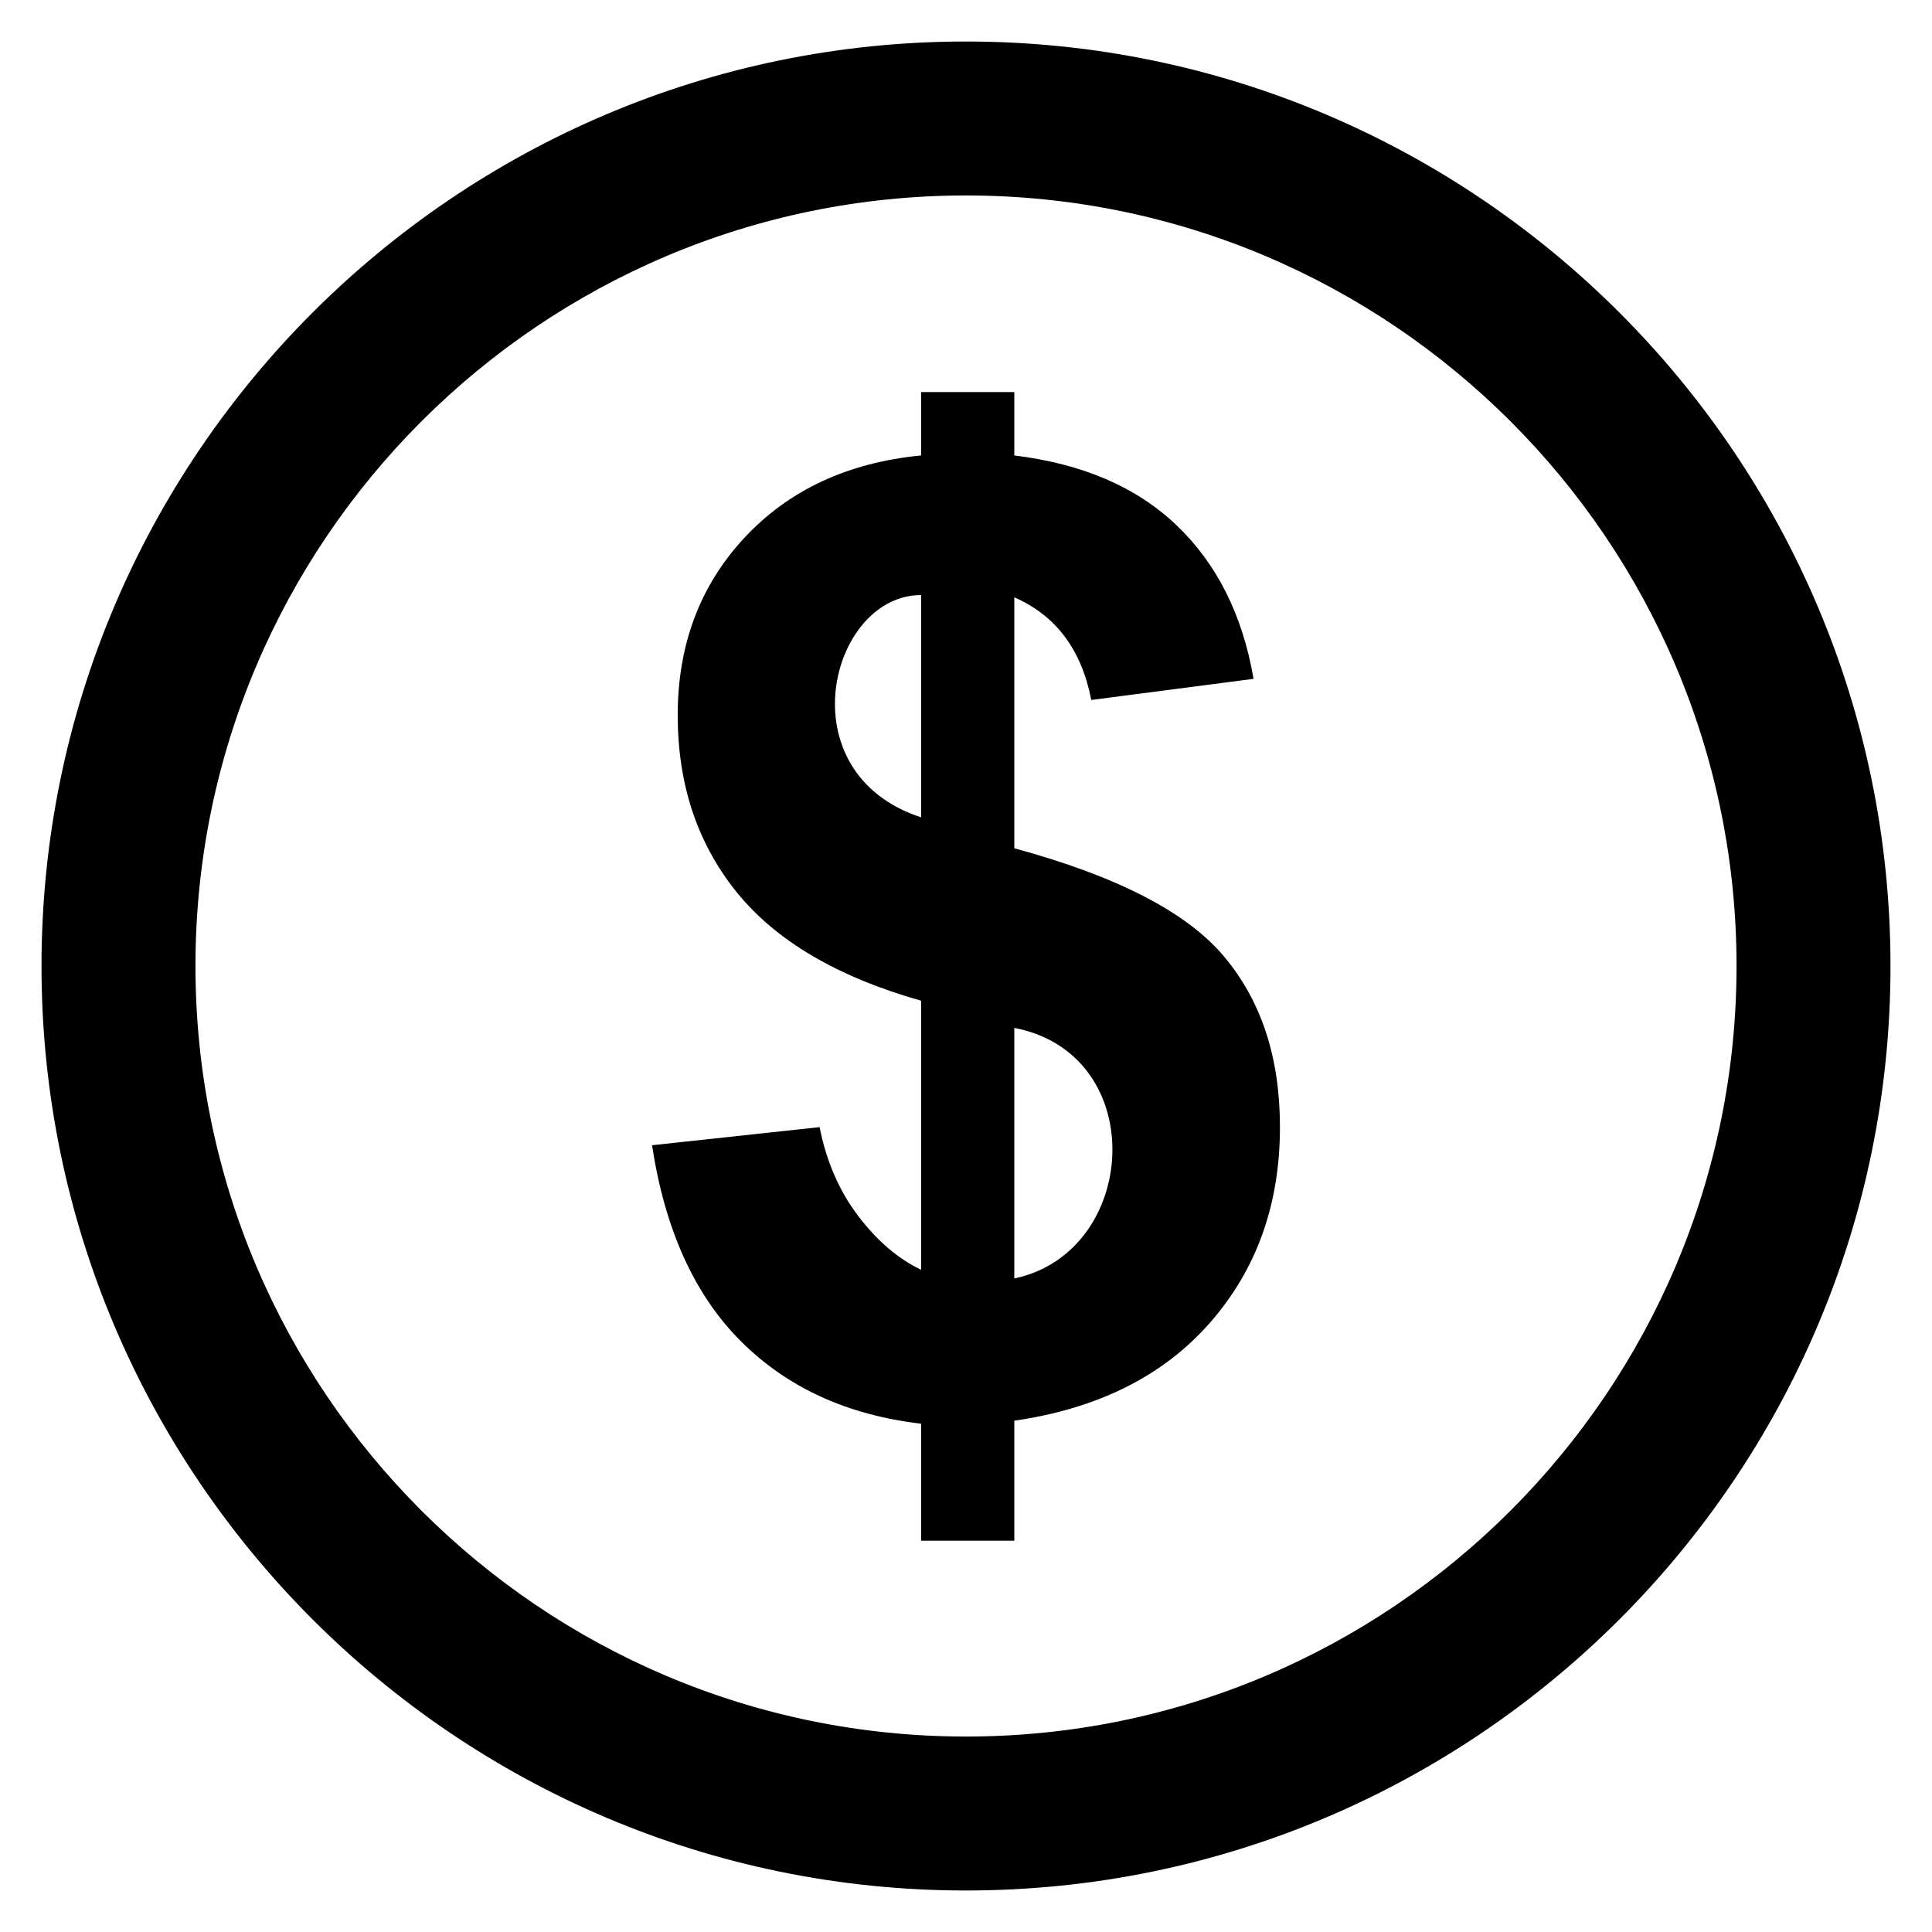
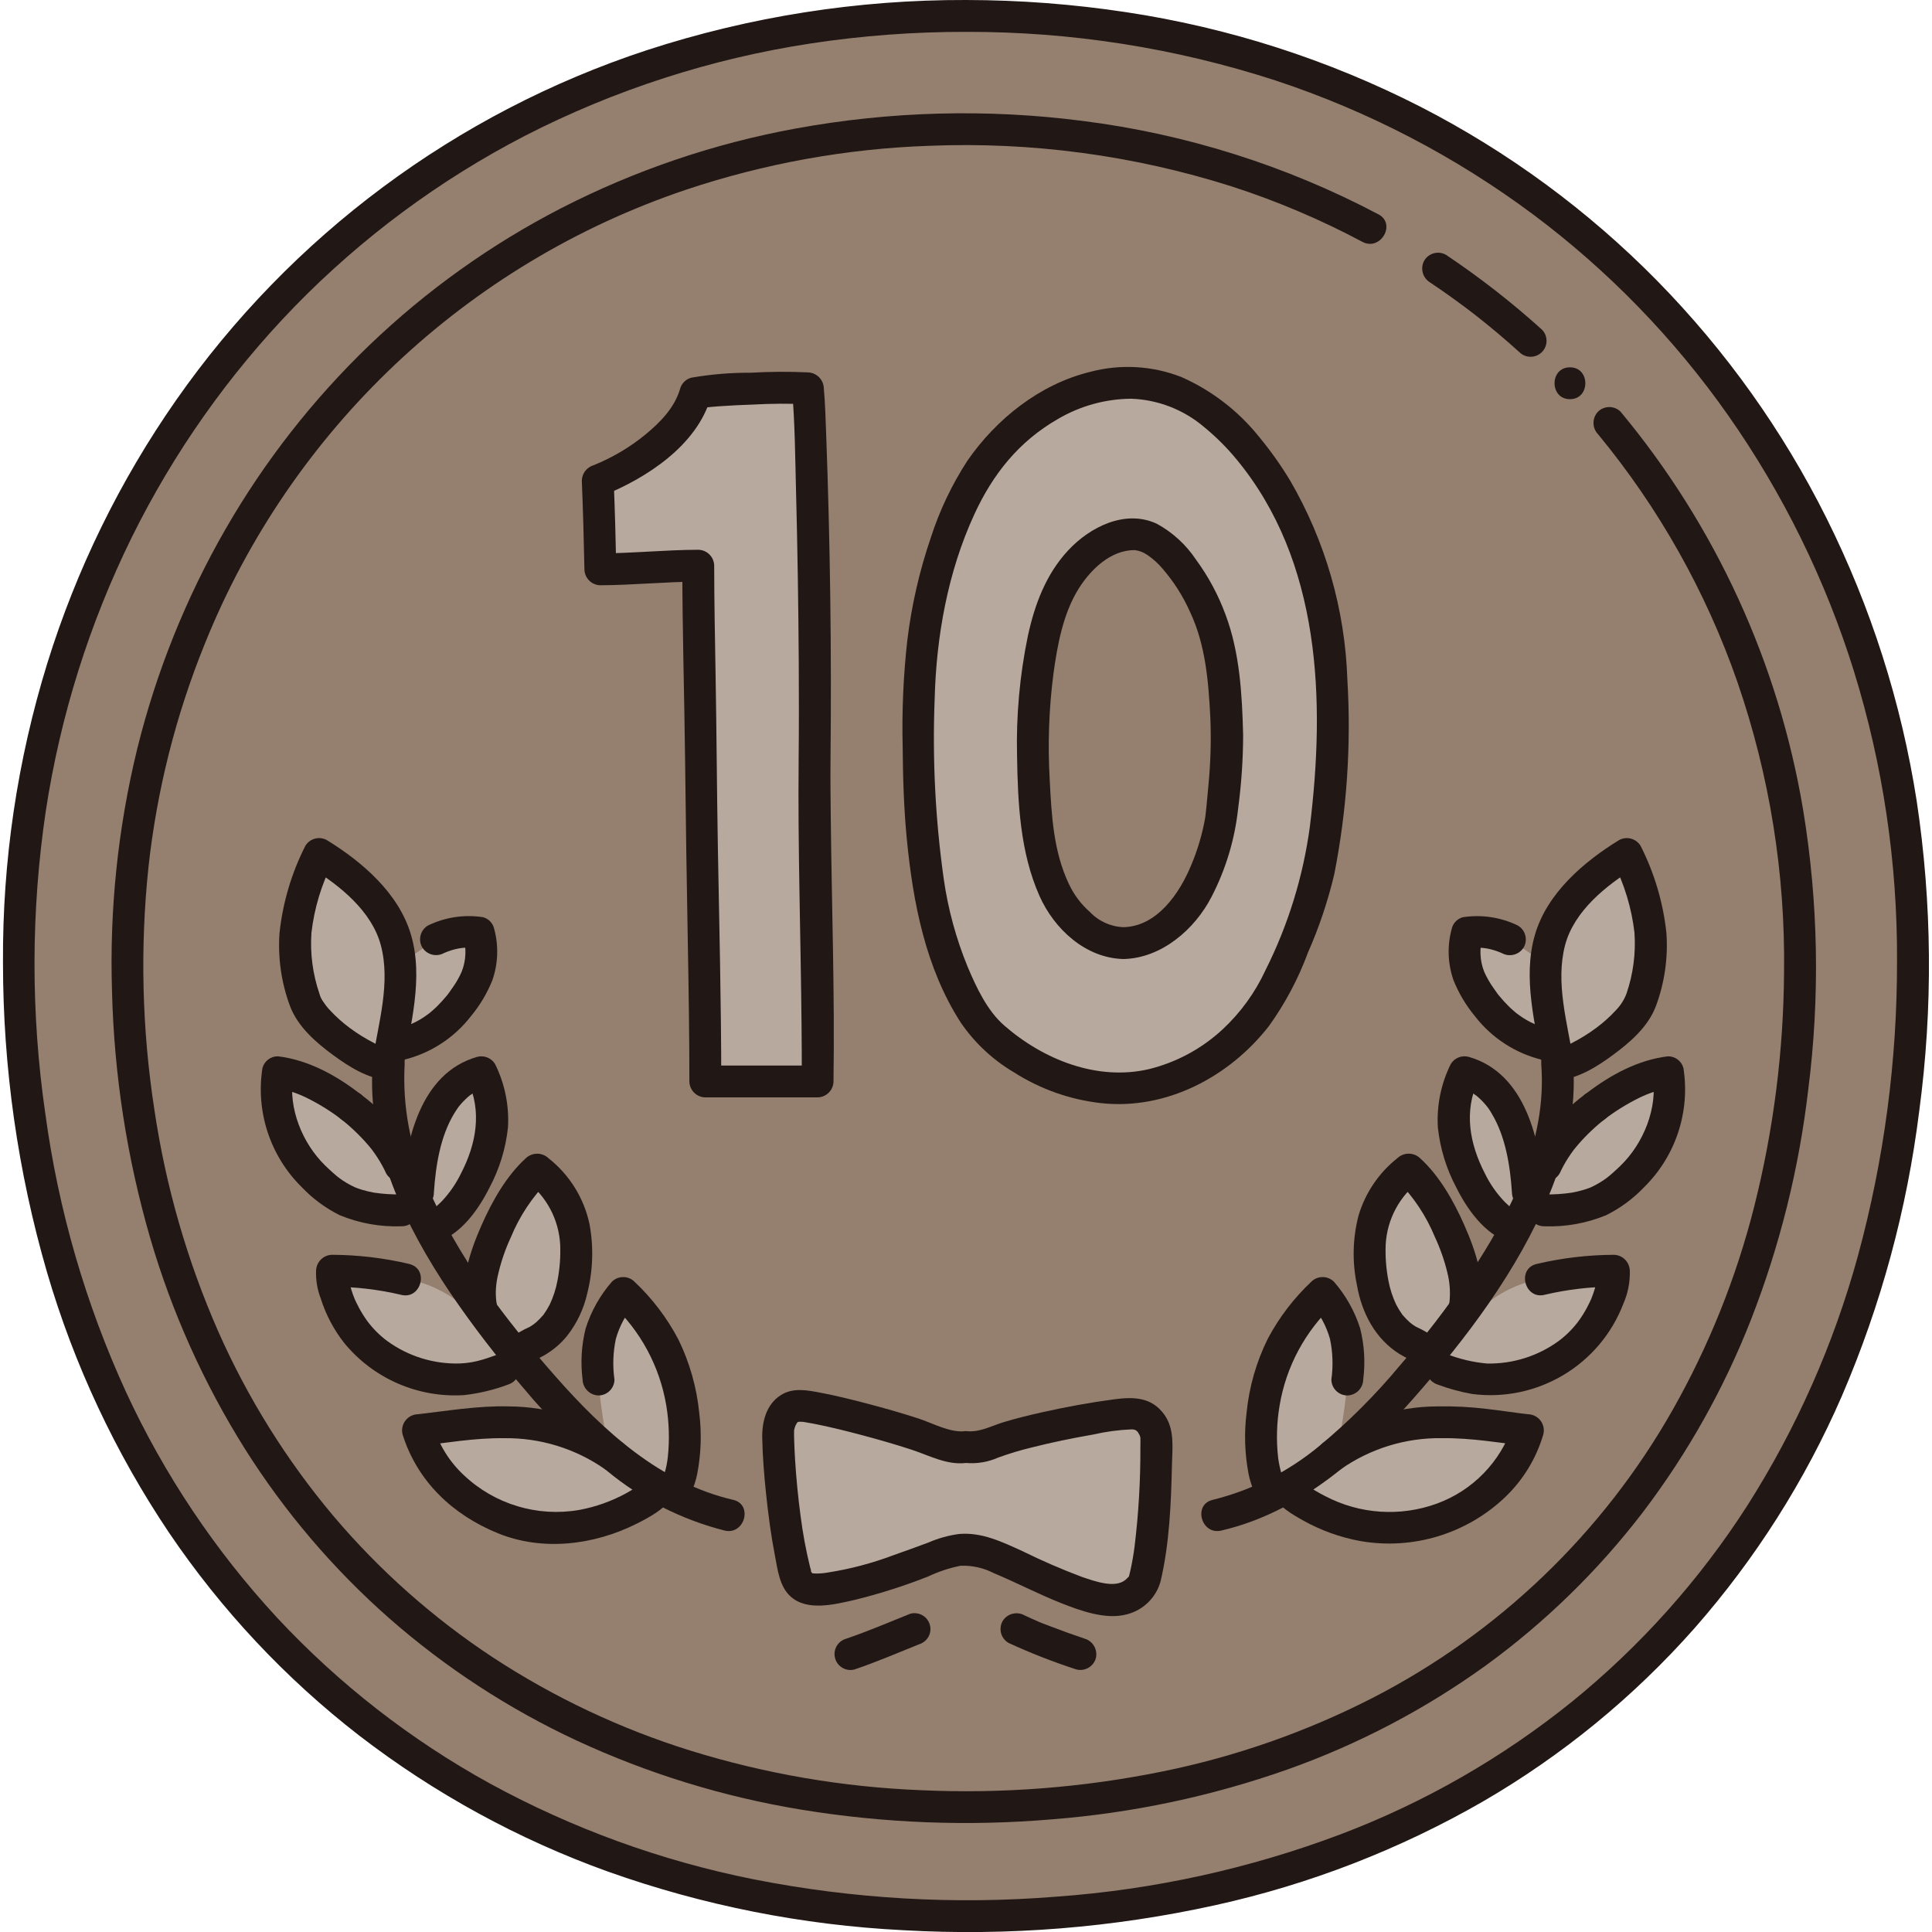
- <svg xmlns="http://www.w3.org/2000/svg" fill="#000000" height="25px" width="25px" version="1.1" viewBox="0 0 512 512" enable-background="new 0 0 512 512">
-   <g>
-     <g>
-       <path d="m256,11c-135.1,0-245,109.9-245,245s109.9,245 245,245c135.1,0 245-109.9 245-245s-109.9-245-245-245zm0,449.2c-112.6,0-204.2-91.6-204.2-204.2 0-112.6 91.6-204.2 204.2-204.2 112.6,0 204.2,91.6 204.2,204.2 0,112.6-91.6,204.2-204.2,204.2z" />
-       <path d="m268.8,224.8v-66.5c11,4.8 17.8,13.8 20.4,27.2l43-5.6c-2.9-17-9.8-30.6-20.4-40.7-10.7-10.2-25-16.3-43-18.5v-16.8h-24.7v16.8c-19.5,1.9-35.1,9.2-46.9,21.9-11.7,12.6-17.6,28.3-17.6,46.9 0,18.4 5.2,34 15.6,46.9 10.4,12.9 26.7,22.5 48.9,28.8v71.3c-6.1-2.9-11.7-7.7-16.7-14.3-5-6.6-8.4-14.4-10.2-23.5l-44.4,4.8c3.4,22.3 11.2,39.6 23.5,51.9s28.2,19.6 47.8,21.9v31h24.7v-31.8c22.1-3.2 39.4-11.8 51.8-25.9 12.4-14.1 18.6-31.4 18.6-51.9 0-18.4-4.9-33.4-14.8-45.2-9.9-11.8-28.4-21.3-55.6-28.7zm-24.7-8.2c-36.1-11.8-24.2-58.9 0-58.9v58.9zm24.7,122.2v-66.4c36.2,7 33.1,59.5 0,66.4z" />
-     </g>
-   </g>
+ <svg xmlns="http://www.w3.org/2000/svg" width="24px" height="24px" viewBox="-0.45 0 291.018 291.018">
+   <defs>
+     <style>.a{fill:#957f6e;}.b{fill:#211715;}.c{fill:#b8a99e;}.d{fill:#c4b7ae;}</style>
+   </defs>
+   <path class="a" d="M145.049,2.4C60.7,2.4,2.4,67.729,2.4,144.173c0,85.531,59.556,144.433,142.654,144.433,86.3,0,142.655-59.452,142.655-144.433C287.709,67.208,229.1,2.4,145.049,2.4Z" />
+   <path class="b" d="M145.049,0A153.562,153.562,0,0,0,96.967,7.564,139.763,139.763,0,0,0,26.081,60.27,143.51,143.51,0,0,0,6.669,99.928,149.589,149.589,0,0,0,0,144.993a167.137,167.137,0,0,0,6.623,46.621,141.788,141.788,0,0,0,18.4,39.273,132.808,132.808,0,0,0,28.62,30.531,137.819,137.819,0,0,0,37.525,20.516,156.015,156.015,0,0,0,44.419,8.813,172.459,172.459,0,0,0,47.1-3.786,142.08,142.08,0,0,0,40.21-15.585,128.913,128.913,0,0,0,31.892-26.11,133.77,133.77,0,0,0,22.218-35.022,157.772,157.772,0,0,0,11.637-42.883,165.972,165.972,0,0,0-.388-46.758,145.637,145.637,0,0,0-13.584-42.564,140.85,140.85,0,0,0-25.458-35.7,139.1,139.1,0,0,0-35.7-26.26A145.022,145.022,0,0,0,169.2,1.837,162.007,162.007,0,0,0,145.049,0c-3.089,0-3.094,4.8,0,4.8a149.479,149.479,0,0,1,46.62,7.318,136.585,136.585,0,0,1,38.783,20.158,133.784,133.784,0,0,1,29.425,30.31A138.933,138.933,0,0,1,278.8,101.074a145.43,145.43,0,0,1,6.5,43.7,167.858,167.858,0,0,1-5.869,44.324,138.045,138.045,0,0,1-16.71,37.734,125.113,125.113,0,0,1-26.374,29.487,127.567,127.567,0,0,1-34.81,19.965,152.28,152.28,0,0,1-42.89,9.414A166.054,166.054,0,0,1,113,283.067a140.041,140.041,0,0,1-39.637-14.406,128.629,128.629,0,0,1-32.087-25,131.169,131.169,0,0,1-22.772-34.04A148.267,148.267,0,0,1,6.382,167.788a156.928,156.928,0,0,1,.066-45.634A141.737,141.737,0,0,1,19.407,80.919a137.189,137.189,0,0,1,24.51-34.732,135.018,135.018,0,0,1,34.7-25.729A140.81,140.81,0,0,1,121.672,6.545,153.459,153.459,0,0,1,145.049,4.8C148.137,4.8,148.143,0,145.049,0Z" />
+   <path class="b" d="M231.817,49.657A126.6,126.6,0,0,0,217.37,38.39a2.414,2.414,0,0,0-3.283.861,2.456,2.456,0,0,0,.861,3.283q1.794,1.2,3.548,2.464.9.649,1.788,1.315c.554.415,1.126.853,1.481,1.131q3.429,2.682,6.658,5.607a2.4,2.4,0,0,0,3.394-3.394Z" />
+   <path class="b" d="M236.033,60.129c3.088,0,3.093-4.8,0-4.8s-3.094,4.8,0,4.8Z" />
+   <path class="b" d="M207.185,32.286a130.363,130.363,0,0,0-44.54-14.069A140.279,140.279,0,0,0,119.4,19.362a127.682,127.682,0,0,0-35.326,12A123.264,123.264,0,0,0,55.178,52.005,124.719,124.719,0,0,0,33.5,79.736a128.162,128.162,0,0,0-13.264,33,135.763,135.763,0,0,0-3.813,36.606,146.548,146.548,0,0,0,5.746,37.127,126.347,126.347,0,0,0,14.294,31.809,117.535,117.535,0,0,0,21.706,25.473,119,119,0,0,0,28.3,18.454A130.667,130.667,0,0,0,120.1,272.564a153.1,153.1,0,0,0,38.022,1.473,139.259,139.259,0,0,0,35.332-7.49,119.292,119.292,0,0,0,29.869-15.65,115.2,115.2,0,0,0,23.706-23.124A120.757,120.757,0,0,0,263.335,198.7a139.923,139.923,0,0,0,8.591-34.568,145.848,145.848,0,0,0-.771-42.148,126.346,126.346,0,0,0-27.5-59.973,2.417,2.417,0,0,0-3.394,0,2.453,2.453,0,0,0,0,3.394A121.083,121.083,0,0,1,261.27,102.77a128.783,128.783,0,0,1,7.012,43.656,148.2,148.2,0,0,1-4.5,35.344,123.576,123.576,0,0,1-12.261,30.571,109.509,109.509,0,0,1-45.277,43.447,123.281,123.281,0,0,1-31.575,11.047,148.236,148.236,0,0,1-36.4,2.823,135.351,135.351,0,0,1-34.637-5.934A118.8,118.8,0,0,1,73.8,249.662,112.684,112.684,0,0,1,49.751,228.33a116.333,116.333,0,0,1-17.314-27.743A130.489,130.489,0,0,1,22.8,167.126a142.016,142.016,0,0,1-.882-36.552,125.713,125.713,0,0,1,8.458-33.54A119.06,119.06,0,0,1,102.821,28.6a129.464,129.464,0,0,1,36.7-6.638,132.658,132.658,0,0,1,45.524,6.106,120.859,120.859,0,0,1,19.719,8.359c2.726,1.451,5.154-2.691,2.423-4.144Z" />
+   <path class="c" d="M87.136,216.505c-9.144-3.949-19.109-1.684-24.63-1.078,1.593,5.221,4.522,8.857,10.47,12.151,12.172,6.742,24.859-1.524,25.894-3.5l.193-.367,1.911.362c1.177.224,3.132-8.335.117-17.647a28.658,28.658,0,0,0-7.668-11.667c-3.5,4.219-4.271,7.757-3.717,13.04a72.412,72.412,0,0,0,1.681,11.075A16.953,16.953,0,0,0,87.136,216.505Z" />
+   <path class="c" d="M77.314,204.053c-1.726-2.114-3.475-4.351-5.179-6.686l-.128-.62c-1.277-6.113,4.563-17.133,8.456-20.6a15.038,15.038,0,0,1,5.877,11.758c.014,13.616-7.268,14.335-8.221,15.381l-1.695,1.861-4.363-5.546c-5.128-6.518-11.455-6.889-11.455-6.889a43.617,43.617,0,0,0-11.046-1.3c-.188,1.186,1.2,10.125,9.753,14.221,8.534,4.085,14.155,1.254,16.156.6l2.882-.935c-.164-.188-.322-.38-.481-.572Z" />
+   <path class="c" d="M215.066,204.053c1.725-2.114,3.474-4.351,5.178-6.686.082-.4.129-.62.129-.62,1.277-6.113-4.563-17.133-8.457-20.6a15.038,15.038,0,0,0-5.877,11.758c-.014,13.616,7.268,14.335,8.221,15.381l1.7,1.861,4.364-5.546c5.127-6.518,11.454-6.889,11.454-6.889a43.63,43.63,0,0,1,11.047-1.3c.187,1.186-1.2,10.125-9.753,14.221-8.534,4.085-14.155,1.254-16.156.6l-2.883-.935c.164-.188.323-.38.481-.572Z" />
+   <path class="c" d="M62.433,181.172q.234.514.48,1.027c-9.991.686-12.819-1.7-16.816-5.668a18.488,18.488,0,0,1-4.7-15.021c2.982.314,7.243,2.265,11.034,5.216a24.5,24.5,0,0,1,7.378,8.844" />
+   <path class="d" d="M62.81,176.437c-.187,1.448-.316,3.023-.377,4.735" />
+   <path class="c" d="M64.7,184.786c2.054-.609,6.025-4.138,8.373-11.821a15.829,15.829,0,0,0-1.013-11.455c-3.936,1.084-7.968,5.04-9.251,14.927" />
+   <path class="c" d="M54.863,134.443a35.054,35.054,0,0,0-7.254-5.806c-4.212,8.871-4.505,14.956-2.149,22.024,1.935,5.805,17.15,13.978,12.838,6.921,6.67-.875,10.1-5.444,11.813-8.07a10.548,10.548,0,0,0,1.538-9.04,11.014,11.014,0,0,0-6.432,1.018l-4.3,2.985s-.456.316-1.169.817c-.057-.806-.153-1.638-.3-2.506A16.654,16.654,0,0,0,54.863,134.443Z" />
+   <path class="b" d="M100.974,226.472c2.3.146,3.21-2.6,3.581-4.374a29.161,29.161,0,0,0,.32-9.279,32.483,32.483,0,0,0-3.135-11.042,33.12,33.12,0,0,0-6.62-8.716,2.419,2.419,0,0,0-3.394,0,19.756,19.756,0,0,0-3.952,7.021,20.711,20.711,0,0,0-.468,7.716,2.467,2.467,0,0,0,2.4,2.4,2.418,2.418,0,0,0,2.4-2.4,17.528,17.528,0,0,1,.211-6.121,13.782,13.782,0,0,1,2.8-5.222H91.726a26.961,26.961,0,0,1,8.184,15.239,28.754,28.754,0,0,1,.234,7.779,13.39,13.39,0,0,1-.47,2.366c-.056.185-.117.368-.185.55.111-.3.17-.164.05-.132-.03.06-.062.119-.1.176q-.153.249.213-.253c-.239.186.988-.529,1.32-.508-3.085-.195-3.073,4.606,0,4.8Z" />
+   <path class="b" d="M65.339,187.1c3.681-1.166,6.313-4.953,7.954-8.229a24.81,24.81,0,0,0,2.773-9.038,18.961,18.961,0,0,0-1.933-9.535,2.415,2.415,0,0,0-2.71-1.1c-8.615,2.455-10.806,12.727-11.317,20.461a2.4,2.4,0,1,0,4.8,0c.273-4.133.981-8.49,3.047-11.913.2-.329.411-.648.633-.962.106-.152.173-.233.02-.038.13-.166.267-.328.406-.485a11.588,11.588,0,0,1,1.347-1.293c.228-.187-.347.231.029-.014.125-.081.247-.169.373-.249.244-.156.5-.3.753-.434.126-.064.254-.122.381-.185.4-.2-.317.113-.039.017s.557-.195.843-.277l-2.711-1.1c2.2,4.682,1.305,9.585-1,14.035a16.847,16.847,0,0,1-2.894,4.188c-.255.261-.52.507-.793.748-.049.044-.485.389-.213.182s-.185.126-.2.133c-.2.131-.408.253-.618.374-.648.371.3-.072-.214.09-2.934.929-1.681,5.565,1.276,4.629Z" />
+   <path class="b" d="M93.142,217.187a30.049,30.049,0,0,0-16.966-5.34c-4.589-.13-9.561.718-13.67,1.18a2.435,2.435,0,0,0-2.314,3.038c2.209,7.074,7.554,12.119,14.356,14.889,6.76,2.753,14.485,1.779,20.9-1.437,1.92-.963,4.389-2.284,5.5-4.229,1.529-2.689-2.617-5.111-4.145-2.423-.168.3.437-.4-.065.073-.245.23-.49.454-.751.668-.065.052.249-.167-.127.085-.179.12-.352.246-.531.364-.475.312-.963.6-1.461.877a23.825,23.825,0,0,1-7.067,2.511A20.241,20.241,0,0,1,69.414,222.2a16.5,16.5,0,0,1-4.593-7.408l-2.315,3.038c4.331-.487,8.451-1.242,12.96-1.194a25.9,25.9,0,0,1,15.253,4.7A2.418,2.418,0,0,0,94,220.47a2.454,2.454,0,0,0-.861-3.283Z" />
+   <path class="b" d="M79.816,204.987c.168-.172-.648.33-.138.121.158-.064.313-.164.467-.241.429-.216.864-.419,1.282-.657a12.368,12.368,0,0,0,3.542-2.983,16.1,16.1,0,0,0,3.045-6.425,24.5,24.5,0,0,0,.334-10.418,17.219,17.219,0,0,0-6.188-9.93,2.481,2.481,0,0,0-3.394,0c-2.952,2.684-5.09,6.5-6.684,10.107-1.757,3.981-3.23,8.434-2.39,12.824a2.424,2.424,0,0,0,2.953,1.676,2.451,2.451,0,0,0,1.676-2.952,10.8,10.8,0,0,1-.067-2.04,12.8,12.8,0,0,1,.355-2.229,28.356,28.356,0,0,1,1.9-5.489,26.189,26.189,0,0,1,5.647-8.5H78.766a12.868,12.868,0,0,1,5.168,9.674,23.49,23.49,0,0,1-.414,5.386,14.617,14.617,0,0,1-1.166,3.6A12.25,12.25,0,0,1,81.441,198c-.3.415.247-.262-.111.136-.165.183-.325.37-.5.546s-.333.321-.5.478c-.108.1-.709.552-.138.133-.275.2-.554.394-.845.572a14.006,14.006,0,0,0-2.926,1.73c-2.161,2.21,1.23,5.607,3.394,3.394Z" />
+   <path class="b" d="M61.244,190.4a51.567,51.567,0,0,0-11.684-1.39,2.466,2.466,0,0,0-2.4,2.4,10.526,10.526,0,0,0,.691,4.142,21.127,21.127,0,0,0,3.571,6.769A21.59,21.59,0,0,0,69.4,210.15a27.519,27.519,0,0,0,6.7-1.6c2.917-.97,1.667-5.607-1.276-4.628-.845.28-1.67.612-2.525.861a13.744,13.744,0,0,1-3.5.6A17.733,17.733,0,0,1,57.884,202a14.467,14.467,0,0,1-3.045-3.058,17.49,17.49,0,0,1-1.19-1.9q-.251-.46-.474-.935c-.072-.151-.141-.3-.209-.458.066.16.068.165.006.013a16.987,16.987,0,0,1-.918-3.03c-.04-.2-.071-.4-.107-.6.138.777.016.2.013.017a4.26,4.26,0,0,1,0-.629l-2.4,2.4a45.665,45.665,0,0,1,10.408,1.218c2.992.776,4.268-3.852,1.276-4.628Z" />
+   <path class="b" d="M53.644,164.653c-3.555-2.733-7.738-5.009-12.245-5.543a2.389,2.389,0,0,0-2.314,1.762A20.678,20.678,0,0,0,45,178.818a20.472,20.472,0,0,0,5.718,4.225,22.291,22.291,0,0,0,9.324,1.672c3.088-.01,3.094-4.81,0-4.8a25,25,0,0,1-4.156-.267,15.79,15.79,0,0,1-1.772-.421q-.347-.1-.687-.227c-.08-.028-.668-.269-.287-.1a13.332,13.332,0,0,1-2.627-1.557c.383.286-.119-.1-.2-.162-.227-.188-.449-.381-.669-.577-.369-.329-.729-.67-1.085-1.014-3.5-3.388-5.629-8.754-4.848-13.44L41.4,163.91c-.347-.041.545.109.733.152.41.1.816.21,1.217.339a18,18,0,0,1,2.355.945,31.871,31.871,0,0,1,5.518,3.452,2.412,2.412,0,0,0,3.283-.861,2.462,2.462,0,0,0-.861-3.284Z" />
+   <path class="b" d="M61.884,174.358a25.836,25.836,0,0,0-7.754-9.329,2.615,2.615,0,0,0-1.7-.7,2.441,2.441,0,0,0-1.7.7c-.791.862-1.056,2.568,0,3.394a29.442,29.442,0,0,1,4.227,4q.22.257.433.519c.079.1.155.195.234.292.19.236-.362-.485-.058-.071.278.377.551.758.807,1.15a18.778,18.778,0,0,1,1.36,2.471,2.411,2.411,0,0,0,1.434,1.1,2.4,2.4,0,0,0,2.711-3.526Z" />
+   <path class="b" d="M66.429,143.562a9.771,9.771,0,0,1,2.233-.7,8.191,8.191,0,0,1,2.349-.081l-1.676-1.676a8.159,8.159,0,0,1-.237,5.254,13.44,13.44,0,0,1-1.376,2.414q-.265.393-.545.777c-.083.114-.17.225-.253.34-.1.137.278-.336-.063.072-.456.546-.923,1.079-1.43,1.578q-.409.4-.846.779c-.165.141-.332.28-.5.414.373-.293-.2.142-.228.157a12.2,12.2,0,0,1-4.887,2.15,2.4,2.4,0,1,0,1.276,4.628,18.254,18.254,0,0,0,10.235-6.593,20.266,20.266,0,0,0,3.23-5.412,13.1,13.1,0,0,0,.254-7.834,2.334,2.334,0,0,0-1.676-1.676,14.089,14.089,0,0,0-8.281,1.26,2.422,2.422,0,0,0-.861,3.283,2.451,2.451,0,0,0,3.284.861Z" />
+   <path class="b" d="M60.305,160.95c1.026-6.56,3.1-13.595,1.138-20.194-1.847-6.213-7.29-10.9-12.623-14.191a2.415,2.415,0,0,0-3.283.861,37.831,37.831,0,0,0-3.88,13.078,26.222,26.222,0,0,0,1.565,11.007c1.177,3.158,3.922,5.518,6.567,7.459,2.353,1.726,5.219,3.525,8.2,3.742a2.421,2.421,0,0,0,2.4-2.4,2.446,2.446,0,0,0-2.4-2.4c-.314-.023.432.162-.221-.057-.2-.067-.405-.121-.6-.184a7.039,7.039,0,0,1-1.286-.566,25.9,25.9,0,0,1-3.666-2.28,21.117,21.117,0,0,1-2.879-2.565,8.71,8.71,0,0,1-1.041-1.292,3.682,3.682,0,0,1-.635-1.3,23.366,23.366,0,0,1-1.2-9.16,31.3,31.3,0,0,1,3.224-10.656l-3.283.861c4.327,2.667,9.151,6.528,10.513,11.669,1.5,5.646-.361,11.709-1.235,17.3a2.476,2.476,0,0,0,1.676,2.952,2.419,2.419,0,0,0,2.953-1.676Z" />
+   <path class="c" d="M145.054,217.975a6.387,6.387,0,0,1-3.49-.433c-5.28-2.251-18.82-5.759-21.59-5.789-2.485-.028-3.212,2.772-3.213,3.87-.006,4.993.981,15.513,2.642,21.617a2.83,2.83,0,0,0,3.208,2.175c6.242-.345,12.9-3.116,19.712-5.584a9.737,9.737,0,0,1,5.463,0c6.808,2.468,13.293,6.824,19.535,7.168a5.375,5.375,0,0,0,4.519-2.583c1.661-6.1,1.9-17.132,1.894-21.868,0-1.1-1.115-3.663-3.6-3.635a104.261,104.261,0,0,0-15.4,2.71c-1.041.259-2.04.527-2.962.8a30.909,30.909,0,0,0-3.232,1.12A6.387,6.387,0,0,1,145.054,217.975Z" />
+   <path class="b" d="M145.054,215.575c-2.419.291-4.92-1.184-7.2-1.921-2.545-.824-5.119-1.557-7.705-2.236-2.289-.6-4.592-1.173-6.917-1.616-2.042-.39-4.2-.844-6.077.354-2.2,1.405-2.838,4.024-2.788,6.465.057,2.762.278,5.523.564,8.269.331,3.18.75,6.361,1.358,9.5.395,2.034.671,4.5,2.257,6.008,2.517,2.4,6.782,1.26,9.777.589a86.987,86.987,0,0,0,11.018-3.512,20.813,20.813,0,0,1,4.9-1.626,10.077,10.077,0,0,1,4.979,1.1c3.4,1.421,6.663,3.132,10.086,4.494,2.945,1.172,6.829,2.6,10.017,1.716a7.065,7.065,0,0,0,5.044-4.957c1.352-5.731,1.582-11.791,1.718-17.657.06-2.538.416-5.263-1.149-7.452-1.923-2.688-4.672-2.7-7.622-2.305-3.628.483-7.234,1.149-10.806,1.949-1.959.438-3.913.916-5.833,1.5-1.893.581-3.6,1.573-5.623,1.329a2.413,2.413,0,0,0-2.4,2.4,2.459,2.459,0,0,0,2.4,2.4,9.828,9.828,0,0,0,4.828-.8,45.74,45.74,0,0,1,5.051-1.526c3.065-.78,6.169-1.413,9.285-1.955a31.335,31.335,0,0,1,5.78-.778c.686.008.9.253,1.208.859.368.712-.187-.373.1.292.236.544.011-.274.023,0,.022.5,0,1,0,1.5a119.788,119.788,0,0,1-.888,15.1c-.162,1.2-.367,2.392-.632,3.571-.065.288-.155.577-.209.867-.126.671.025-.04.108-.176-.076.124-.343.405.015,0a5.776,5.776,0,0,1-.655.663c-1.588,1.307-4.617.2-6.519-.443a98.1,98.1,0,0,1-9.014-3.906c-3.056-1.382-6.05-2.854-9.492-2.572a17.306,17.306,0,0,0-4.621,1.28c-1.788.66-3.574,1.326-5.375,1.949a49.5,49.5,0,0,1-9.76,2.571,9.407,9.407,0,0,1-2.042.154c-.422-.044-.277.015-.45-.164.093.1.3.233.032.029-.174-.132-.175-.672-.014.031-.069-.3-.172-.6-.249-.9a68.371,68.371,0,0,1-1.429-7.737c-.374-2.775-.642-5.569-.818-8.364-.063-1.008-.113-2.018-.139-3.027-.012-.473-.028-.947-.012-1.42.019-.562-.153.521.024-.12a6.6,6.6,0,0,1,.194-.662c-.16.4.189-.315.191-.319-.094.157.092-.125.118-.138.169-.086.263-.065.619-.062.138,0,.278.029.415.042-.385-.036-.324-.051.025.007.441.072.882.149,1.321.234,2.393.462,4.763,1.054,7.118,1.677,2.576.682,5.141,1.417,7.673,2.245,2.671.874,5.307,2.348,8.191,2a2.475,2.475,0,0,0,2.4-2.4A2.414,2.414,0,0,0,145.054,215.575Z" />
+   <path class="c" d="M122.25,114.514c.22-20.567-.507-50.511-1.008-56.02-2.655-.2-14.189.082-16.937.717-1.558,5.811-9.129,11-14.715,13.185.159,3.773.371,12.232.392,13.358,3.928,0,9.323-.546,14.747-.546,0,8.576.434,25.4.434,32.216,0,9.615.629,29.732.629,45.472H122.7C122.834,154.53,122.16,122.883,122.25,114.514Z" />
+   <path class="b" d="M124.65,114.514q.255-24.541-.654-49.1c-.085-2.307-.15-4.622-.354-6.922a2.475,2.475,0,0,0-2.4-2.4,83.077,83.077,0,0,0-8.586.052,50.836,50.836,0,0,0-8.989.75,2.4,2.4,0,0,0-1.676,1.677c-.812,2.833-3.01,5.064-5.23,6.892a29.86,29.86,0,0,1-7.809,4.617A2.483,2.483,0,0,0,87.19,72.4c.184,4.45.3,8.905.392,13.358a2.437,2.437,0,0,0,2.4,2.4c4.92-.02,9.825-.532,14.747-.546l-2.4-2.4c0,9.618.3,19.235.411,28.852q.16,14.275.426,28.548c.122,6.762.224,13.525.226,20.288a2.436,2.436,0,0,0,2.4,2.4H122.7a2.439,2.439,0,0,0,2.4-2.4c.2-13.3-.275-26.623-.414-39.922-.029-2.82-.064-5.641-.035-8.46.031-3.09-4.769-3.092-4.8,0-.134,13.3.319,26.62.437,39.924.025,2.819.055,5.639.012,8.458l2.4-2.4H105.792l2.4,2.4c0-11.738-.3-23.474-.508-35.209-.155-8.753-.193-17.507-.348-26.259-.095-5.406-.2-10.813-.207-16.22a2.434,2.434,0,0,0-2.4-2.4c-4.922.014-9.827.526-14.747.546l2.4,2.4c-.088-4.453-.208-8.908-.392-13.358l-1.762,2.315c6.64-2.646,14.307-7.587,16.392-14.862l-1.677,1.676c.211-.046.423-.079.636-.118.321-.059-.47.056-.108.012.131-.016.263-.033.395-.047.666-.072,1.334-.13,2-.178,1.7-.124,3.394-.2,5.093-.259a81.694,81.694,0,0,1,8.281-.041l-2.4-2.4c.458,5.15.485,10.36.618,15.525q.332,12.879.409,25.765c.03,4.91.032,9.82-.019,14.73C119.818,117.6,124.618,117.606,124.65,114.514Z" />
+   <path class="c" d="M193.738,77.089a50.99,50.99,0,0,0-6.273-9.645c-4.775-5.7-10.775-9.785-17.508-9.785-12.3,0-20.939,9.664-23.892,15-5.425,9.8-8.159,22.139-8.159,35.036,0,11.243.174,17.915,1.907,27.9,1.412,8.135,5.723,17.423,9.078,20.374,4.18,3.677,10.664,7.961,19.5,7.961,8.516,0,16.471-5.367,21.043-11.663,2.779-3.828,6.48-12.869,8.352-19.433,1.118-3.923,2.464-14.452,2.464-23.985C200.251,97.8,199.288,88.059,193.738,77.089Zm-10.361,46.9a37.493,37.493,0,0,1-4.048,11.052c-2.2,3.621-6.421,7.021-10.52,7.021-4.253,0-6.458-2.62-8.47-4.735-1.615-1.7-3.831-6.858-4.369-11.564a110.982,110.982,0,0,1-.787-16.207c.215-6.449,1.185-14.673,3.8-20.309,1.421-3.068,5.577-8.784,11.5-8.784,3.934,0,8.444,5.814,10.913,11.646,2.671,6.31,2.634,12.23,3,18.425A129.58,129.58,0,0,1,183.377,123.987Z" />
+   <path class="b" d="M185.768,69.141c12.771,15.418,13.42,36.423,11.086,55.387a68.625,68.625,0,0,1-6.69,21.626,28.5,28.5,0,0,1-6.445,8.894,25.154,25.154,0,0,1-11.061,5.986c-7.848,1.846-15.97-1.437-21.855-6.574-2.542-2.219-4.162-5.673-5.5-8.838a55.512,55.512,0,0,1-3.593-13.2,151.672,151.672,0,0,1-1.375-27.026c.239-9.515,1.976-19.236,5.979-27.923,2.777-6.028,6.684-10.971,12.593-14.36a22.123,22.123,0,0,1,11.05-3.054,17.949,17.949,0,0,1,11.01,4.3,35.442,35.442,0,0,1,4.8,4.781,2.419,2.419,0,0,0,3.394,0,2.45,2.45,0,0,0,0-3.394,31.1,31.1,0,0,0-11.631-8.942,22.125,22.125,0,0,0-13.814-.779c-7.544,1.857-14.09,7.071-18.458,13.392a48.618,48.618,0,0,0-5.5,11.576,75.959,75.959,0,0,0-3.529,15.384,117.658,117.658,0,0,0-.708,16.157c.039,4.635.173,9.271.626,13.886.938,9.58,2.821,19.386,8.121,27.611a25.275,25.275,0,0,0,8.023,7.5,30.711,30.711,0,0,0,13.053,4.628c9.84,1.1,19.379-3.941,25.347-11.606a46.716,46.716,0,0,0,5.877-11.065,68.113,68.113,0,0,0,3.958-11.78,115.6,115.6,0,0,0,1.978-29.349,63.855,63.855,0,0,0-8.627-29.982,53.76,53.76,0,0,0-4.717-6.628,2.418,2.418,0,0,0-3.394,0,2.454,2.454,0,0,0,0,3.394Z" />
+   <path class="b" d="M168.809,139.66a7.314,7.314,0,0,1-5.087-2.292,12.709,12.709,0,0,1-3.145-4.174c-2.347-4.888-2.639-10.428-2.909-15.754a85.826,85.826,0,0,1,.575-16.056c.6-4.327,1.464-9.046,3.836-12.793,1.772-2.8,4.78-5.759,8.4-5.73a4.18,4.18,0,0,1,1.874.716,11.358,11.358,0,0,1,2.306,2.073,26.473,26.473,0,0,1,4.14,6.5c2.36,5.019,2.783,10.5,3.065,15.957a74.717,74.717,0,0,1-.3,10.319q-.13,1.543-.287,3.084c-.04.384-.081.769-.126,1.153-.015.132-.032.265-.047.4-.066.587.074-.442,0,.026a33,33,0,0,1-2.153,7.3c-1.724,4.169-5.107,9.148-10.141,9.27-3.083.074-3.095,4.875,0,4.8,5.717-.138,10.733-4.487,13.244-9.39a37.752,37.752,0,0,0,4-13.309,85.534,85.534,0,0,0,.751-10.981c-.152-6.066-.494-12.462-2.651-18.188a33.68,33.68,0,0,0-4.465-8.315,16.719,16.719,0,0,0-5.861-5.369c-4.737-2.236-10.083.45-13.378,3.993-3.352,3.605-5.048,8.158-6.075,12.909a79.747,79.747,0,0,0-1.626,18.041c.113,7.1.456,14.529,3.378,21.1,2.236,5.027,6.973,9.391,12.684,9.509C171.9,144.524,171.9,139.724,168.809,139.66Z" />
+   <path class="b" d="M162.937,246.834c-1.717-.58-3.424-1.189-5.115-1.842-.782-.3-1.59-.585-2.348-.944.592.28.133.055-.009-.006q-.281-.121-.559-.246-.525-.233-1.043-.48a2.455,2.455,0,0,0-3.283.861,2.43,2.43,0,0,0,.861,3.284,93.162,93.162,0,0,0,10.22,4,2.418,2.418,0,0,0,2.953-1.676,2.457,2.457,0,0,0-1.677-2.952Z" />
+   <path class="b" d="M128.294,251.462c3.272-1.108,6.442-2.476,9.647-3.759a2.622,2.622,0,0,0,1.434-1.1,2.4,2.4,0,0,0-2.71-3.526c-3.2,1.283-6.375,2.651-9.647,3.76a2.4,2.4,0,1,0,1.276,4.628Z" />
+   <path class="b" d="M55.7,160.312c-.977,12.376,4.9,24.346,11.616,34.35A156.457,156.457,0,0,0,78.5,209.2,90.452,90.452,0,0,0,91,221.568a45.372,45.372,0,0,0,17.715,8.984c3.006.7,4.289-3.931,1.276-4.629-10.977-2.542-19.515-10.356-26.762-18.585-7.582-8.61-14.857-18.095-19.325-28.74a39.38,39.38,0,0,1-3.4-18.286,2.42,2.42,0,0,0-2.4-2.4,2.449,2.449,0,0,0-2.4,2.4Z" />
+   <path class="c" d="M205.073,216.505c9.144-3.949,19.109-1.684,24.63-1.078-1.592,5.221-4.522,8.857-10.47,12.151-12.172,6.742-24.859-1.524-25.894-3.5l-.192-.367-1.912.362c-1.177.224-3.132-8.335-.117-17.647a28.658,28.658,0,0,1,7.668-11.667c3.5,4.219,4.271,7.757,3.718,13.04a72.334,72.334,0,0,1-1.682,11.075A16.953,16.953,0,0,1,205.073,216.505Z" />
+   <path class="c" d="M229.776,181.172q-.234.514-.48,1.027c9.991.686,12.819-1.7,16.816-5.668a18.488,18.488,0,0,0,4.7-15.021c-2.982.314-7.243,2.265-11.034,5.216a24.5,24.5,0,0,0-7.378,8.844" />
+   <path class="c" d="M227.508,184.786c-2.054-.609-6.025-4.138-8.373-11.821a15.824,15.824,0,0,1,1.014-11.455c3.935,1.084,7.967,5.04,9.25,14.927" />
+   <path class="c" d="M237.346,134.443a35.054,35.054,0,0,1,7.254-5.806c4.212,8.871,4.5,14.956,2.149,22.024-1.935,5.805-17.15,13.978-12.838,6.921-6.67-.875-10.1-5.444-11.813-8.07a10.548,10.548,0,0,1-1.538-9.04,11.014,11.014,0,0,1,6.432,1.018l4.3,2.985s.456.316,1.169.817c.057-.806.153-1.638.3-2.506A16.661,16.661,0,0,1,237.346,134.443Z" />
+   <path class="b" d="M191.235,221.672a1.406,1.406,0,0,1,.951.327q.646.454.369.181c.1.069.4.488.148.138-.083-.116-.183-.484.017.071-.054-.15-.112-.3-.155-.453a16.727,16.727,0,0,1-.483-2.305,28.148,28.148,0,0,1,.218-7.937,26.922,26.922,0,0,1,8.184-15.239h-3.4a13.791,13.791,0,0,1,2.8,5.222,17.552,17.552,0,0,1,.211,6.121,2.416,2.416,0,0,0,2.4,2.4,2.454,2.454,0,0,0,2.4-2.4,20.732,20.732,0,0,0-.469-7.716,19.769,19.769,0,0,0-3.951-7.021,2.426,2.426,0,0,0-3.4,0,33.33,33.33,0,0,0-6.525,8.532,32.2,32.2,0,0,0-3.229,11.226,29.624,29.624,0,0,0,.293,9.154c.361,1.8,1.263,4.648,3.607,4.5a2.455,2.455,0,0,0,2.4-2.4,2.421,2.421,0,0,0-2.4-2.4Z" />
+   <path class="b" d="M228.146,182.471c-.535-.169.387.272-.148-.056-.227-.138-.458-.267-.684-.408-.506-.316.061.1-.333-.249-.268-.241-.535-.477-.789-.732a16.683,16.683,0,0,1-2.975-4.27c-2.3-4.45-3.2-9.352-1-14.035l-2.71,1.1c.259.074.51.165.765.248.515.168-.326-.158-.038-.022.127.06.255.117.381.18q.387.2.755.425c.151.095.833.591.4.252a10.933,10.933,0,0,1,1.42,1.352,7.656,7.656,0,0,1,1.059,1.485c2.065,3.422,2.774,7.781,3.047,11.913a2.457,2.457,0,0,0,2.4,2.4,2.421,2.421,0,0,0,2.4-2.4c-.511-7.734-2.7-18.006-11.316-20.461a2.425,2.425,0,0,0-2.711,1.1,18.972,18.972,0,0,0-1.933,9.535,24.855,24.855,0,0,0,2.773,9.038c1.637,3.277,4.275,7.064,7.954,8.229,2.952.934,4.215-3.7,1.276-4.629Z" />
+   <path class="b" d="M201.49,221.331a25.9,25.9,0,0,1,15.253-4.7c4.513-.048,8.622.706,12.96,1.194l-2.315-3.038a18.833,18.833,0,0,1-11.4,11.7,20.84,20.84,0,0,1-16.8-1.114,22.911,22.911,0,0,1-2.993-1.8c-.228-.161.085.071.106.088-.091-.072-.185-.143-.272-.22-.134-.12-.273-.234-.4-.36a3.4,3.4,0,0,0-.312-.322c-.259-.189.324.5.1.106-1.527-2.685-5.675-.269-4.144,2.423.945,1.662,2.928,2.826,4.541,3.726a27.915,27.915,0,0,0,8.678,3.121,25.338,25.338,0,0,0,21.7-6.544,21.354,21.354,0,0,0,5.828-9.526,2.435,2.435,0,0,0-2.314-3.038c-1.882-.211-3.918-.539-6.133-.793a53.188,53.188,0,0,0-7.537-.387,30.049,30.049,0,0,0-16.966,5.34,2.47,2.47,0,0,0-.861,3.283,2.418,2.418,0,0,0,3.284.861Z" />
+   <path class="b" d="M215.787,201.593a14.006,14.006,0,0,0-2.926-1.73c-.291-.178-.57-.37-.844-.572.57.419-.03-.033-.139-.133-.169-.157-.34-.313-.5-.478s-.334-.361-.5-.546c-.417-.475.27.4-.111-.136a12.25,12.25,0,0,1-.913-1.494,14.631,14.631,0,0,1-1.166-3.6,23.49,23.49,0,0,1-.414-5.386,12.87,12.87,0,0,1,5.168-9.674h-3.394a26.157,26.157,0,0,1,5.647,8.5,28.443,28.443,0,0,1,1.867,5.333,12.629,12.629,0,0,1,.325,4.425,2.465,2.465,0,0,0,1.677,2.952,2.423,2.423,0,0,0,2.952-1.676c.84-4.39-.633-8.843-2.39-12.824-1.594-3.611-3.731-7.423-6.684-10.107a2.487,2.487,0,0,0-3.394,0,17.345,17.345,0,0,0-5.849,8.612,22.821,22.821,0,0,0-.261,10.471c.718,4.195,2.753,8.146,6.44,10.435.488.3,1,.557,1.515.812.181.089.36.186.542.272.065.03.166.131.236.138.181.018-.5-.431-.279-.207,2.163,2.212,5.556-1.183,3.394-3.394Z" />
+   <path class="b" d="M232.241,195.03a45.672,45.672,0,0,1,10.408-1.218l-2.4-2.4a4.26,4.26,0,0,1,0,.629c0,.186-.125.76.013-.017-.036.2-.067.4-.107.6a17.013,17.013,0,0,1-.874,2.919q-.159.393-.038.1c-.068.154-.137.307-.209.458q-.224.474-.474.935a17.49,17.49,0,0,1-1.19,1.9A14.467,14.467,0,0,1,234.325,202a17.744,17.744,0,0,1-10.762,3.39,22.2,22.2,0,0,1-6.185-1.465c-2.938-.977-4.2,3.657-1.276,4.628a29.3,29.3,0,0,0,5.206,1.424,21.45,21.45,0,0,0,22.767-13.588,11.586,11.586,0,0,0,.974-4.976,2.454,2.454,0,0,0-2.4-2.4,51.56,51.56,0,0,0-11.684,1.39c-2.988.775-1.721,5.406,1.276,4.628Z" />
+   <path class="b" d="M240.987,168.8a31.871,31.871,0,0,1,5.518-3.452,17.8,17.8,0,0,1,2.215-.9c.4-.133.813-.254,1.227-.354.214-.052.43-.095.645-.14.073-.015.621-.091.218-.043l-2.314-1.762c.779,4.684-1.346,10.053-4.849,13.44-.356.344-.716.685-1.085,1.014q-.288.258-.585.506c-.073.062-.668.524-.28.233a13.728,13.728,0,0,1-2.525,1.51c-.153.069-.136.063.049-.017-.145.058-.291.114-.438.166-.226.082-.456.158-.687.227a15.79,15.79,0,0,1-1.772.421,24.636,24.636,0,0,1-4.156.267c-3.089-.01-3.093,4.79,0,4.8a22.291,22.291,0,0,0,9.324-1.672,20.457,20.457,0,0,0,5.718-4.225,20.676,20.676,0,0,0,5.914-17.946,2.391,2.391,0,0,0-2.314-1.762c-4.507.534-8.69,2.81-12.245,5.543a2.481,2.481,0,0,0-.861,3.284,2.414,2.414,0,0,0,3.283.861Z" />
+   <path class="b" d="M234.47,176.781a18.7,18.7,0,0,1,1.32-2.409c.268-.414.554-.815.847-1.212.187-.255-.032.046-.1.13.081-.094.155-.2.233-.293q.236-.293.48-.577a29.442,29.442,0,0,1,4.227-4,2.4,2.4,0,0,0,.7-1.7,2.443,2.443,0,0,0-.7-1.7,2.412,2.412,0,0,0-1.7-.7,2.8,2.8,0,0,0-1.7.7,25.836,25.836,0,0,0-7.754,9.329,2.609,2.609,0,0,0-.242,1.85,2.4,2.4,0,0,0,4.387.573Z" />
+   <path class="b" d="M228.2,139.418a14.089,14.089,0,0,0-8.281-1.26,2.334,2.334,0,0,0-1.676,1.676,13.05,13.05,0,0,0,.254,7.834,20.456,20.456,0,0,0,3.23,5.412,18.254,18.254,0,0,0,10.235,6.593A2.452,2.452,0,0,0,234.917,158a2.426,2.426,0,0,0-1.676-2.952,12.213,12.213,0,0,1-4.887-2.15c-.043-.03-.516-.379-.3-.21.186.141-.294-.243-.351-.292q-.441-.374-.856-.777a20.956,20.956,0,0,1-1.5-1.649c-.183-.22-.2-.246-.01,0q-.154-.2-.306-.409c-.172-.235-.339-.474-.5-.714a13.863,13.863,0,0,1-1.419-2.477,8.141,8.141,0,0,1-.237-5.254l-1.676,1.676a8.408,8.408,0,0,1,2.349.081,10.212,10.212,0,0,1,2.233.7,2.463,2.463,0,0,0,3.284-.861,2.421,2.421,0,0,0-.861-3.283Z" />
+   <path class="b" d="M236.533,159.674c-.876-5.6-2.718-11.64-1.235-17.3,1.348-5.139,6.195-9.007,10.514-11.669l-3.284-.861a31.349,31.349,0,0,1,3.224,10.656,23.345,23.345,0,0,1-1.2,9.16,7.252,7.252,0,0,1-1.574,2.485A20.853,20.853,0,0,1,240,154.825a25.9,25.9,0,0,1-3.666,2.28,7.42,7.42,0,0,1-1.286.566c-.2.064-.405.12-.6.184-.662.21.1.034-.221.057a2.459,2.459,0,0,0-2.4,2.4,2.419,2.419,0,0,0,2.4,2.4c2.982-.217,5.849-2.016,8.2-3.742,2.646-1.941,5.39-4.3,6.567-7.459a26.22,26.22,0,0,0,1.565-11.007,37.851,37.851,0,0,0-3.879-13.078,2.421,2.421,0,0,0-3.284-.861c-5.321,3.278-10.8,7.98-12.622,14.191-1.945,6.613.109,13.622,1.137,20.194a2.417,2.417,0,0,0,2.953,1.676,2.458,2.458,0,0,0,1.676-2.952Z" />
+   <path class="b" d="M231.707,160.312c.915,11.587-4.683,22.575-10.961,31.927a145.755,145.755,0,0,1-10.434,13.569A91.981,91.981,0,0,1,198.289,217.8a40.344,40.344,0,0,1-16.067,8.123c-3.008.7-1.735,5.326,1.276,4.629,11.753-2.722,21.107-10.993,28.881-19.82,8.105-9.205,15.736-19.276,20.478-30.664,2.59-6.222,4.185-12.986,3.65-19.756a2.461,2.461,0,0,0-2.4-2.4,2.419,2.419,0,0,0-2.4,2.4Z" />
</svg>
